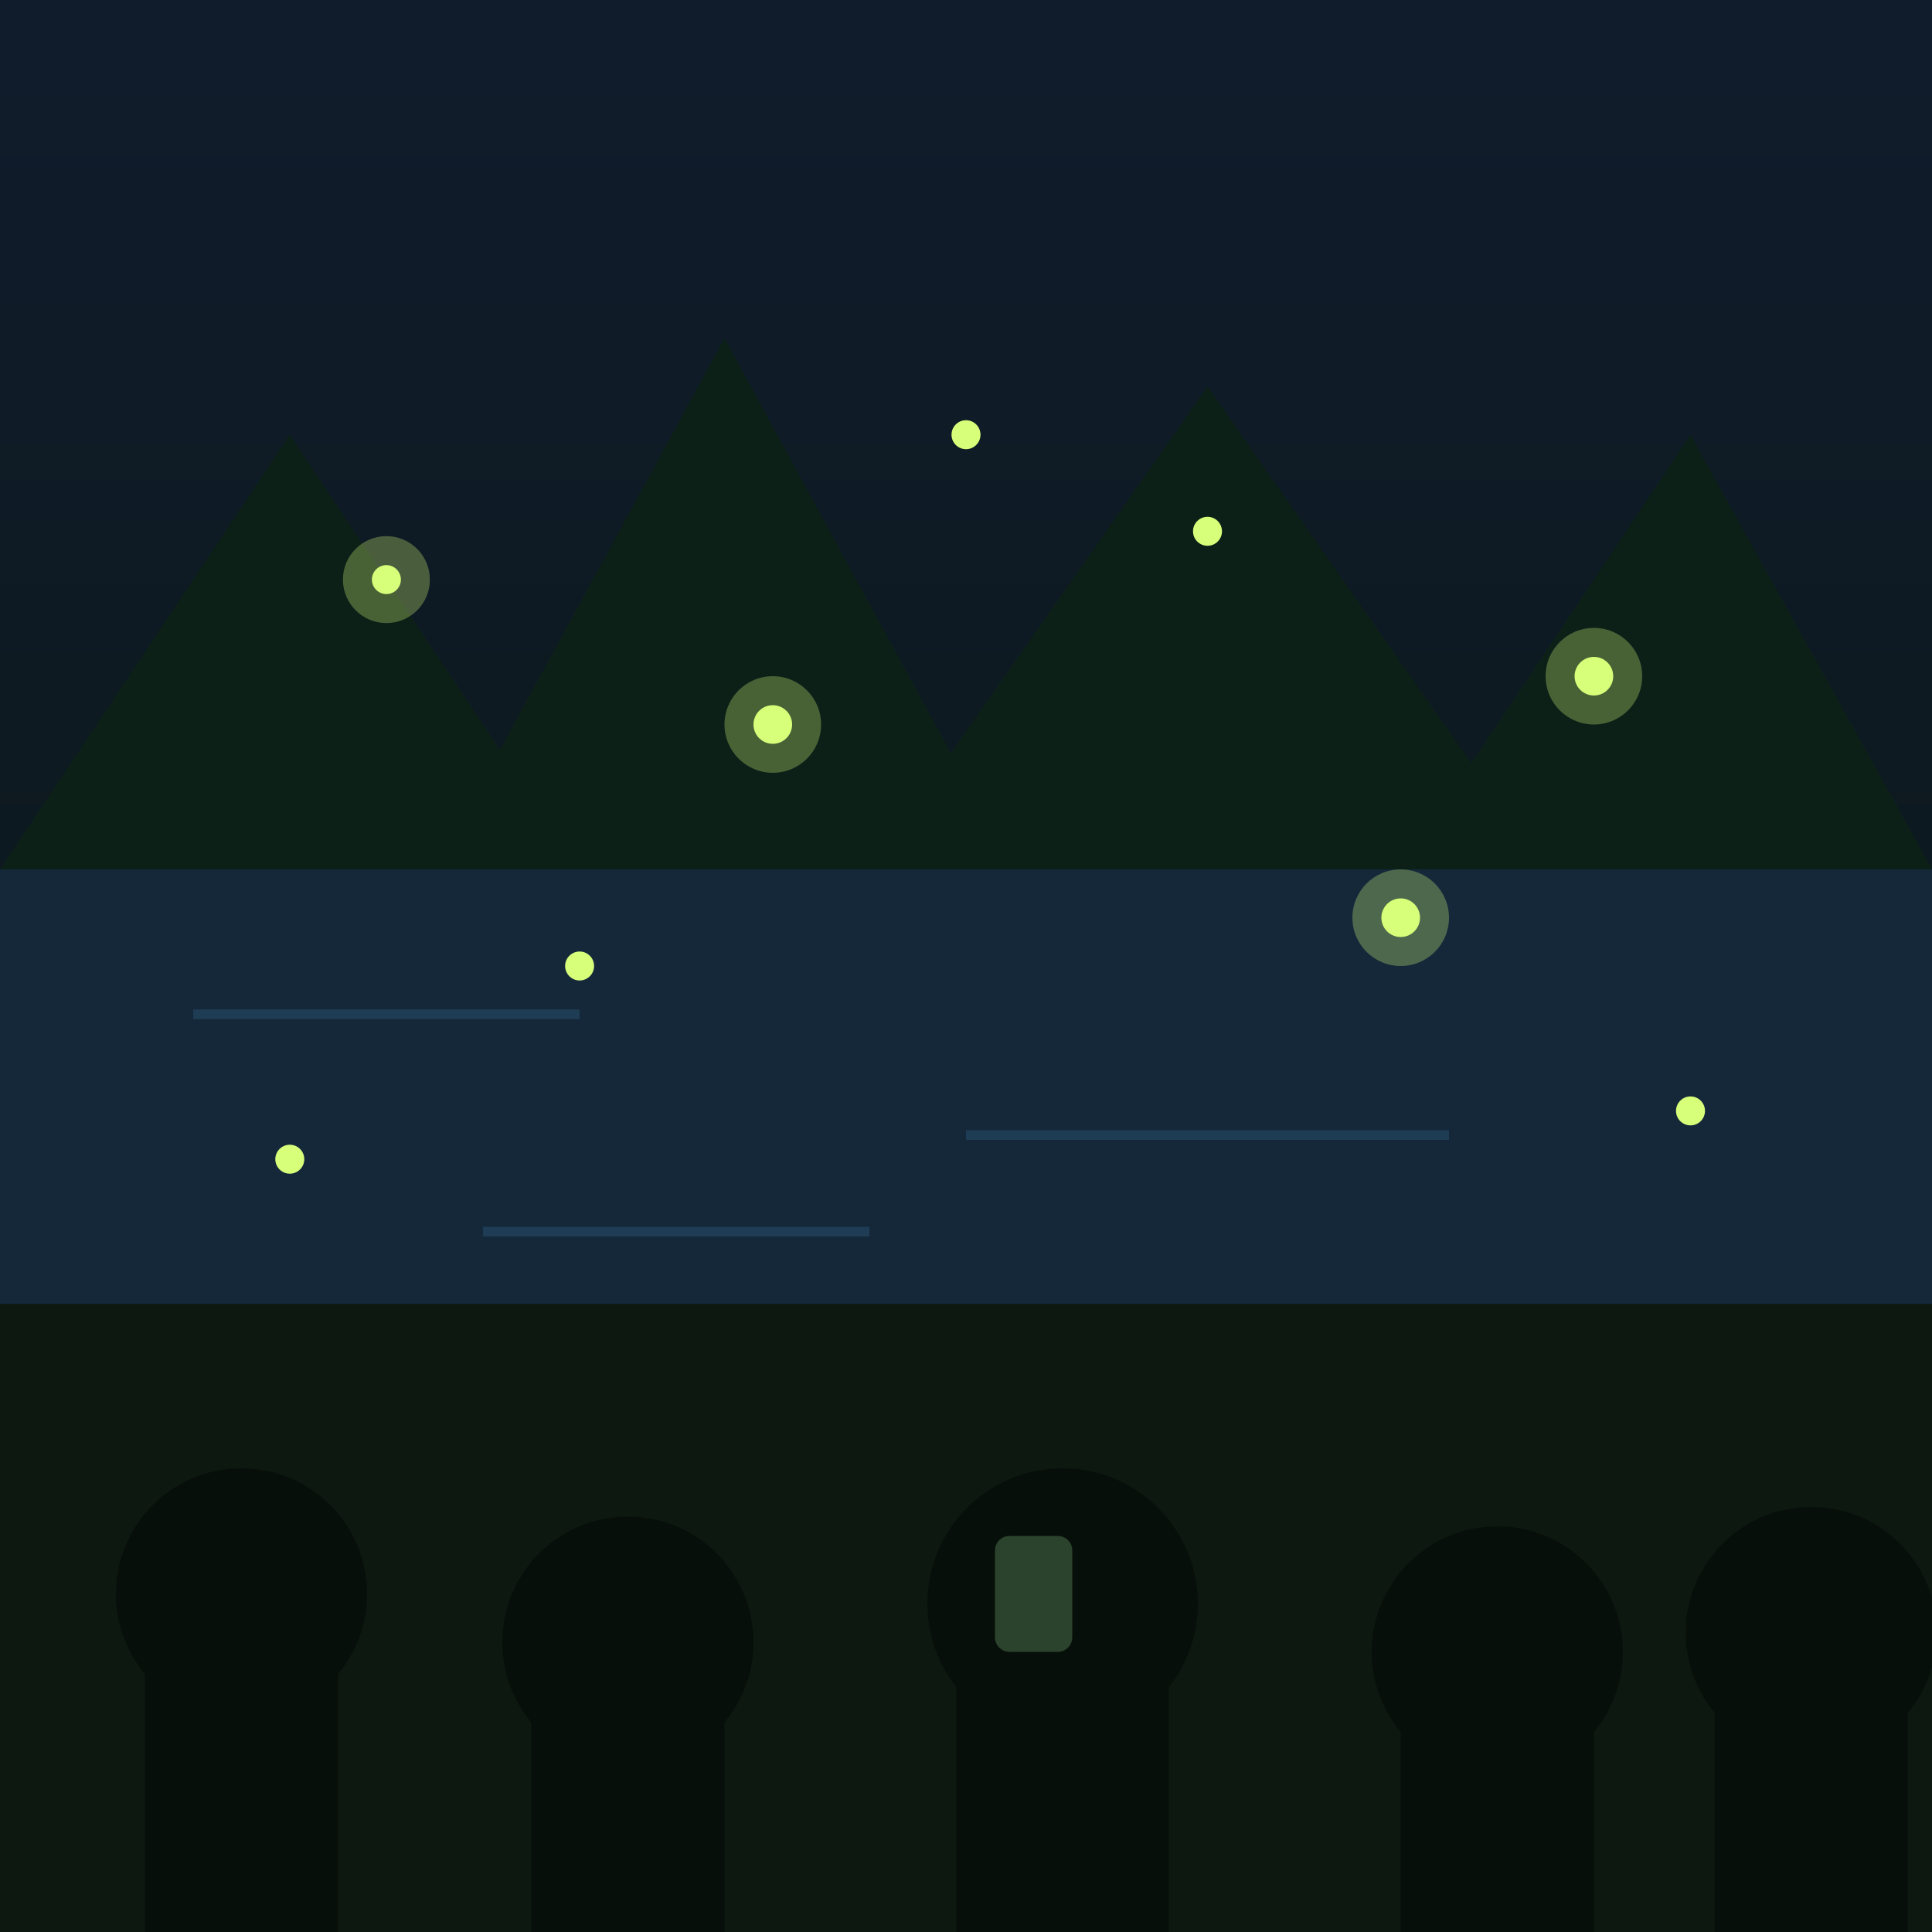
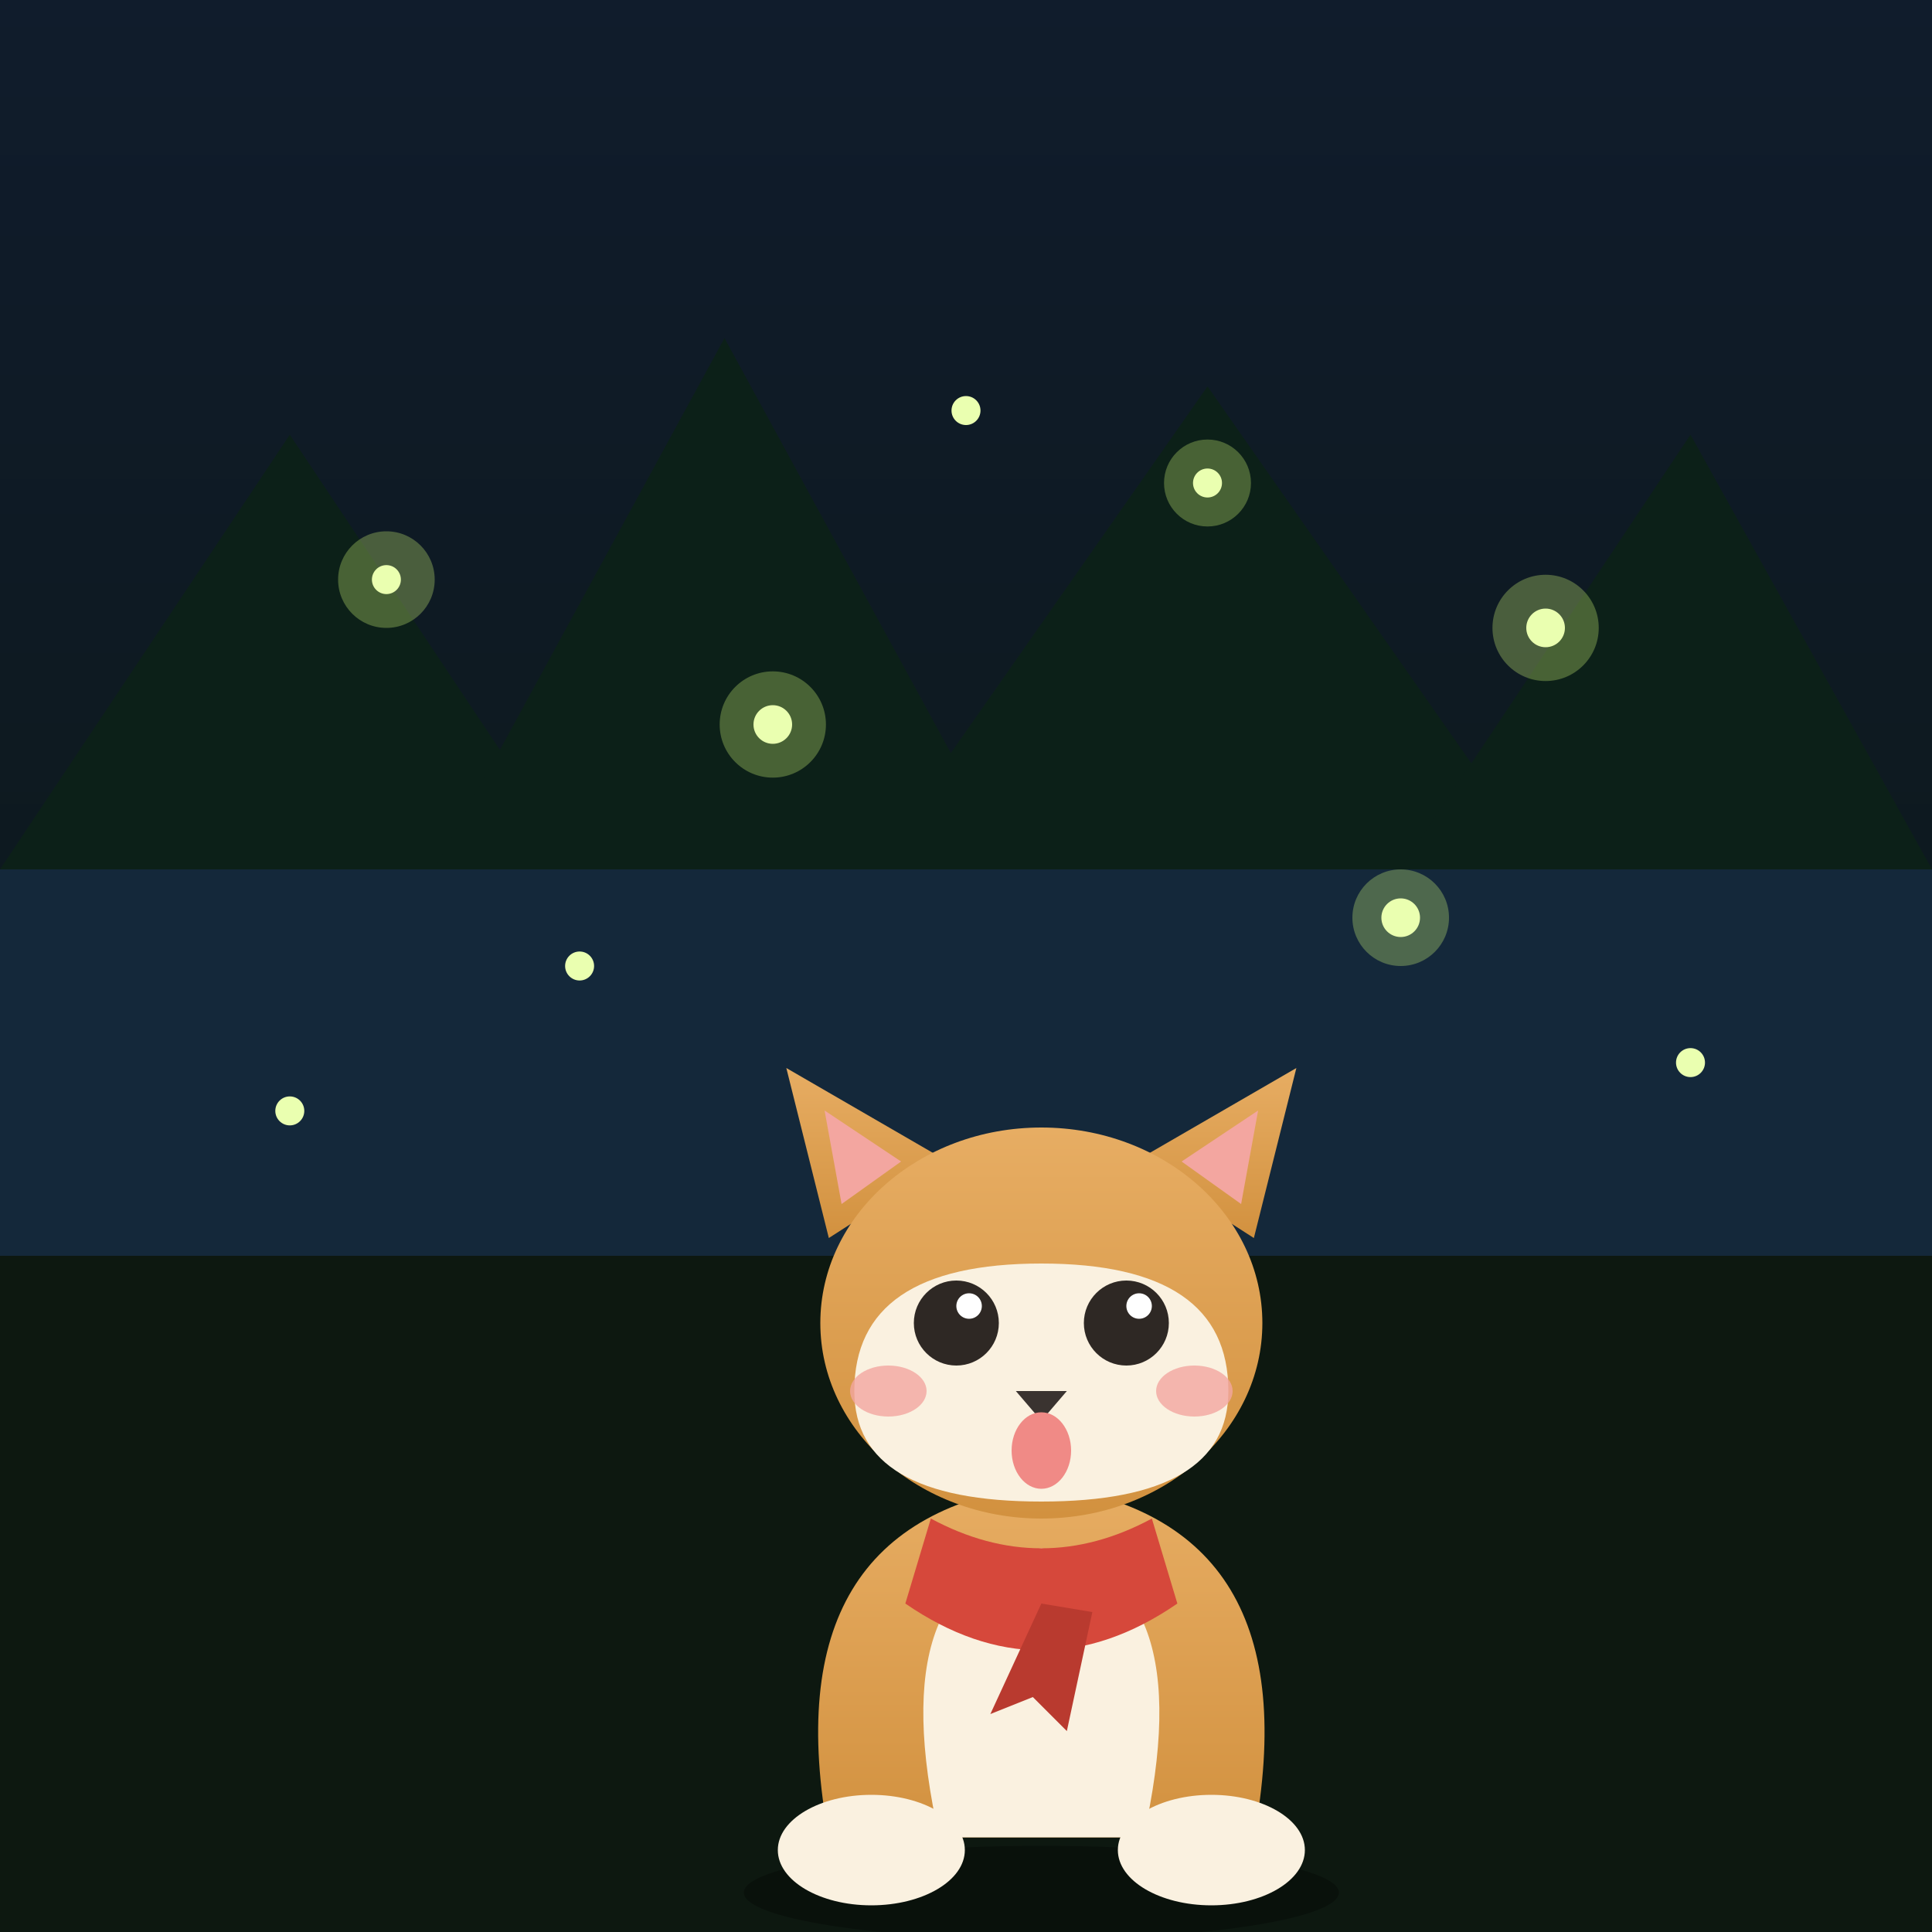
- <svg xmlns="http://www.w3.org/2000/svg" viewBox="0 0 400 400" role="img" aria-label="A dark riverside crowd at night quietly watching fireflies, phone screens dimmed">
+ <svg xmlns="http://www.w3.org/2000/svg" viewBox="0 0 400 400" role="img" aria-label="Mon-chan in the dark watching fireflies glow, eyes wide with wonder">
  <defs>
-     <linearGradient id="dark8" x1="0" y1="0" x2="0" y2="1">
-       <stop offset="0%" stop-color="#101c2c" />
-       <stop offset="100%" stop-color="#0a1610" />
+     <linearGradient id="fur" x1="0" y1="0" x2="0" y2="1">
+       <stop offset="0" stop-color="#e7ad63" />
+       <stop offset="1" stop-color="#d2913f" />
+     </linearGradient>
+     <linearGradient id="dark" x1="0" y1="0" x2="0" y2="1">
+       <stop offset="0" stop-color="#101c2c" />
+       <stop offset="1" stop-color="#0a1610" />
    </linearGradient>
  </defs>
-   <rect width="400" height="400" fill="url(#dark8)" />
+   <rect width="400" height="400" fill="url(#dark)" />
  <g fill="#0c2018">
    <polygon points="0,180 60,90 120,180" />
    <polygon points="90,180 150,70 210,180" />
    <polygon points="180,180 250,80 320,180" />
    <polygon points="290,180 350,90 400,180" />
  </g>
-   <rect x="0" y="180" width="400" height="90" fill="#14283a" />
-   <g stroke="#27506e" stroke-width="2" opacity="0.5">
-     <line x1="40" y1="210" x2="120" y2="210" />
-     <line x1="200" y1="235" x2="300" y2="235" />
-     <line x1="100" y1="255" x2="180" y2="255" />
+   <rect y="180" width="400" height="80" fill="#14283a" />
+   <rect y="260" width="400" height="140" fill="#0d1810" />
+   <g fill="#d7ff7a" opacity="0.3">
+     <circle cx="80" cy="120" r="10" />
+     <circle cx="160" cy="150" r="11" />
+     <circle cx="320" cy="130" r="11" />
+     <circle cx="290" cy="190" r="10" />
+     <circle cx="250" cy="100" r="9" />
  </g>
-   <rect x="0" y="270" width="400" height="130" fill="#0d1810" />
-   <g fill="#070f0a">
-     <circle cx="50" cy="330" r="26" />
-     <rect x="30" y="330" width="40" height="70" />
-     <circle cx="130" cy="340" r="26" />
-     <rect x="110" y="340" width="40" height="60" />
-     <circle cx="220" cy="332" r="28" />
-     <rect x="198" y="332" width="44" height="68" />
-     <circle cx="310" cy="342" r="26" />
-     <rect x="290" y="342" width="40" height="58" />
-     <circle cx="375" cy="338" r="26" />
-     <rect x="355" y="338" width="40" height="62" />
-   </g>
-   <rect x="206" y="318" width="16" height="24" rx="3" fill="#3a5a3a" opacity="0.7" />
-   <g fill="#d7ff7a">
+   <g fill="#eaffb0">
    <circle cx="80" cy="120" r="3" />
    <circle cx="160" cy="150" r="4" />
-     <circle cx="250" cy="110" r="3" />
-     <circle cx="330" cy="140" r="4" />
+     <circle cx="250" cy="100" r="3" />
+     <circle cx="320" cy="130" r="4" />
    <circle cx="120" cy="200" r="3" />
    <circle cx="290" cy="190" r="4" />
-     <circle cx="200" cy="90" r="3" />
-     <circle cx="60" cy="240" r="3" />
-     <circle cx="350" cy="230" r="3" />
+     <circle cx="200" cy="85" r="3" />
+     <circle cx="60" cy="230" r="3" />
+     <circle cx="350" cy="220" r="3" />
  </g>
-   <g fill="#d7ff7a" opacity="0.3">
-     <circle cx="80" cy="120" r="9" />
-     <circle cx="160" cy="150" r="10" />
-     <circle cx="330" cy="140" r="10" />
-     <circle cx="290" cy="190" r="10" />
+   <g transform="translate(110,200) scale(0.88)">
+     <ellipse cx="120" cy="218" rx="70" ry="11" fill="#000" opacity="0.3" />
+     <path d="M70 205 q-14 -75 50 -83 q64 8 50 83 z" fill="url(#fur)" />
+     <path d="M96 205 q-14 -62 24 -68 q38 6 24 68 z" fill="#faf1e0" />
+     <ellipse cx="80" cy="208" rx="22" ry="13" fill="#faf1e0" />
+     <ellipse cx="160" cy="208" rx="22" ry="13" fill="#faf1e0" />
+     <path d="M88 150 q32 22 64 0 l-6 -20 q-26 14 -52 0z" fill="#d6483b" />
+     <path d="M120 150 l-12 26 10 -4 8 8 6 -28z" fill="#b93a2f" />
+     <path d="M70 64 l-10 -40 38 22z" fill="url(#fur)" />
+     <path d="M170 64 l10 -40 -38 22z" fill="url(#fur)" />
+     <path d="M73 56 l-4 -22 18 12z" fill="#f3a6a0" />
+     <path d="M167 56 l4 -22 -18 12z" fill="#f3a6a0" />
+     <ellipse cx="120" cy="84" rx="52" ry="46" fill="url(#fur)" />
+     <path d="M120 70 q-44 0 -44 30 q0 26 44 26 q44 0 44 -26 q0 -30 -44 -30z" fill="#faf1e0" />
+     <ellipse cx="84" cy="100" rx="9" ry="6" fill="#f3a6a0" opacity="0.8" />
+     <ellipse cx="156" cy="100" rx="9" ry="6" fill="#f3a6a0" opacity="0.8" />
+     <circle cx="100" cy="84" r="10" fill="#2e2824" />
+     <circle cx="140" cy="84" r="10" fill="#2e2824" />
+     <circle cx="103" cy="80" r="3" fill="#fff" />
+     <circle cx="143" cy="80" r="3" fill="#fff" />
+     <path d="M114 100 h12 l-6 7z" fill="#3a3330" />
+     <ellipse cx="120" cy="114" rx="7" ry="9" fill="#f08a86" />
  </g>
</svg>
